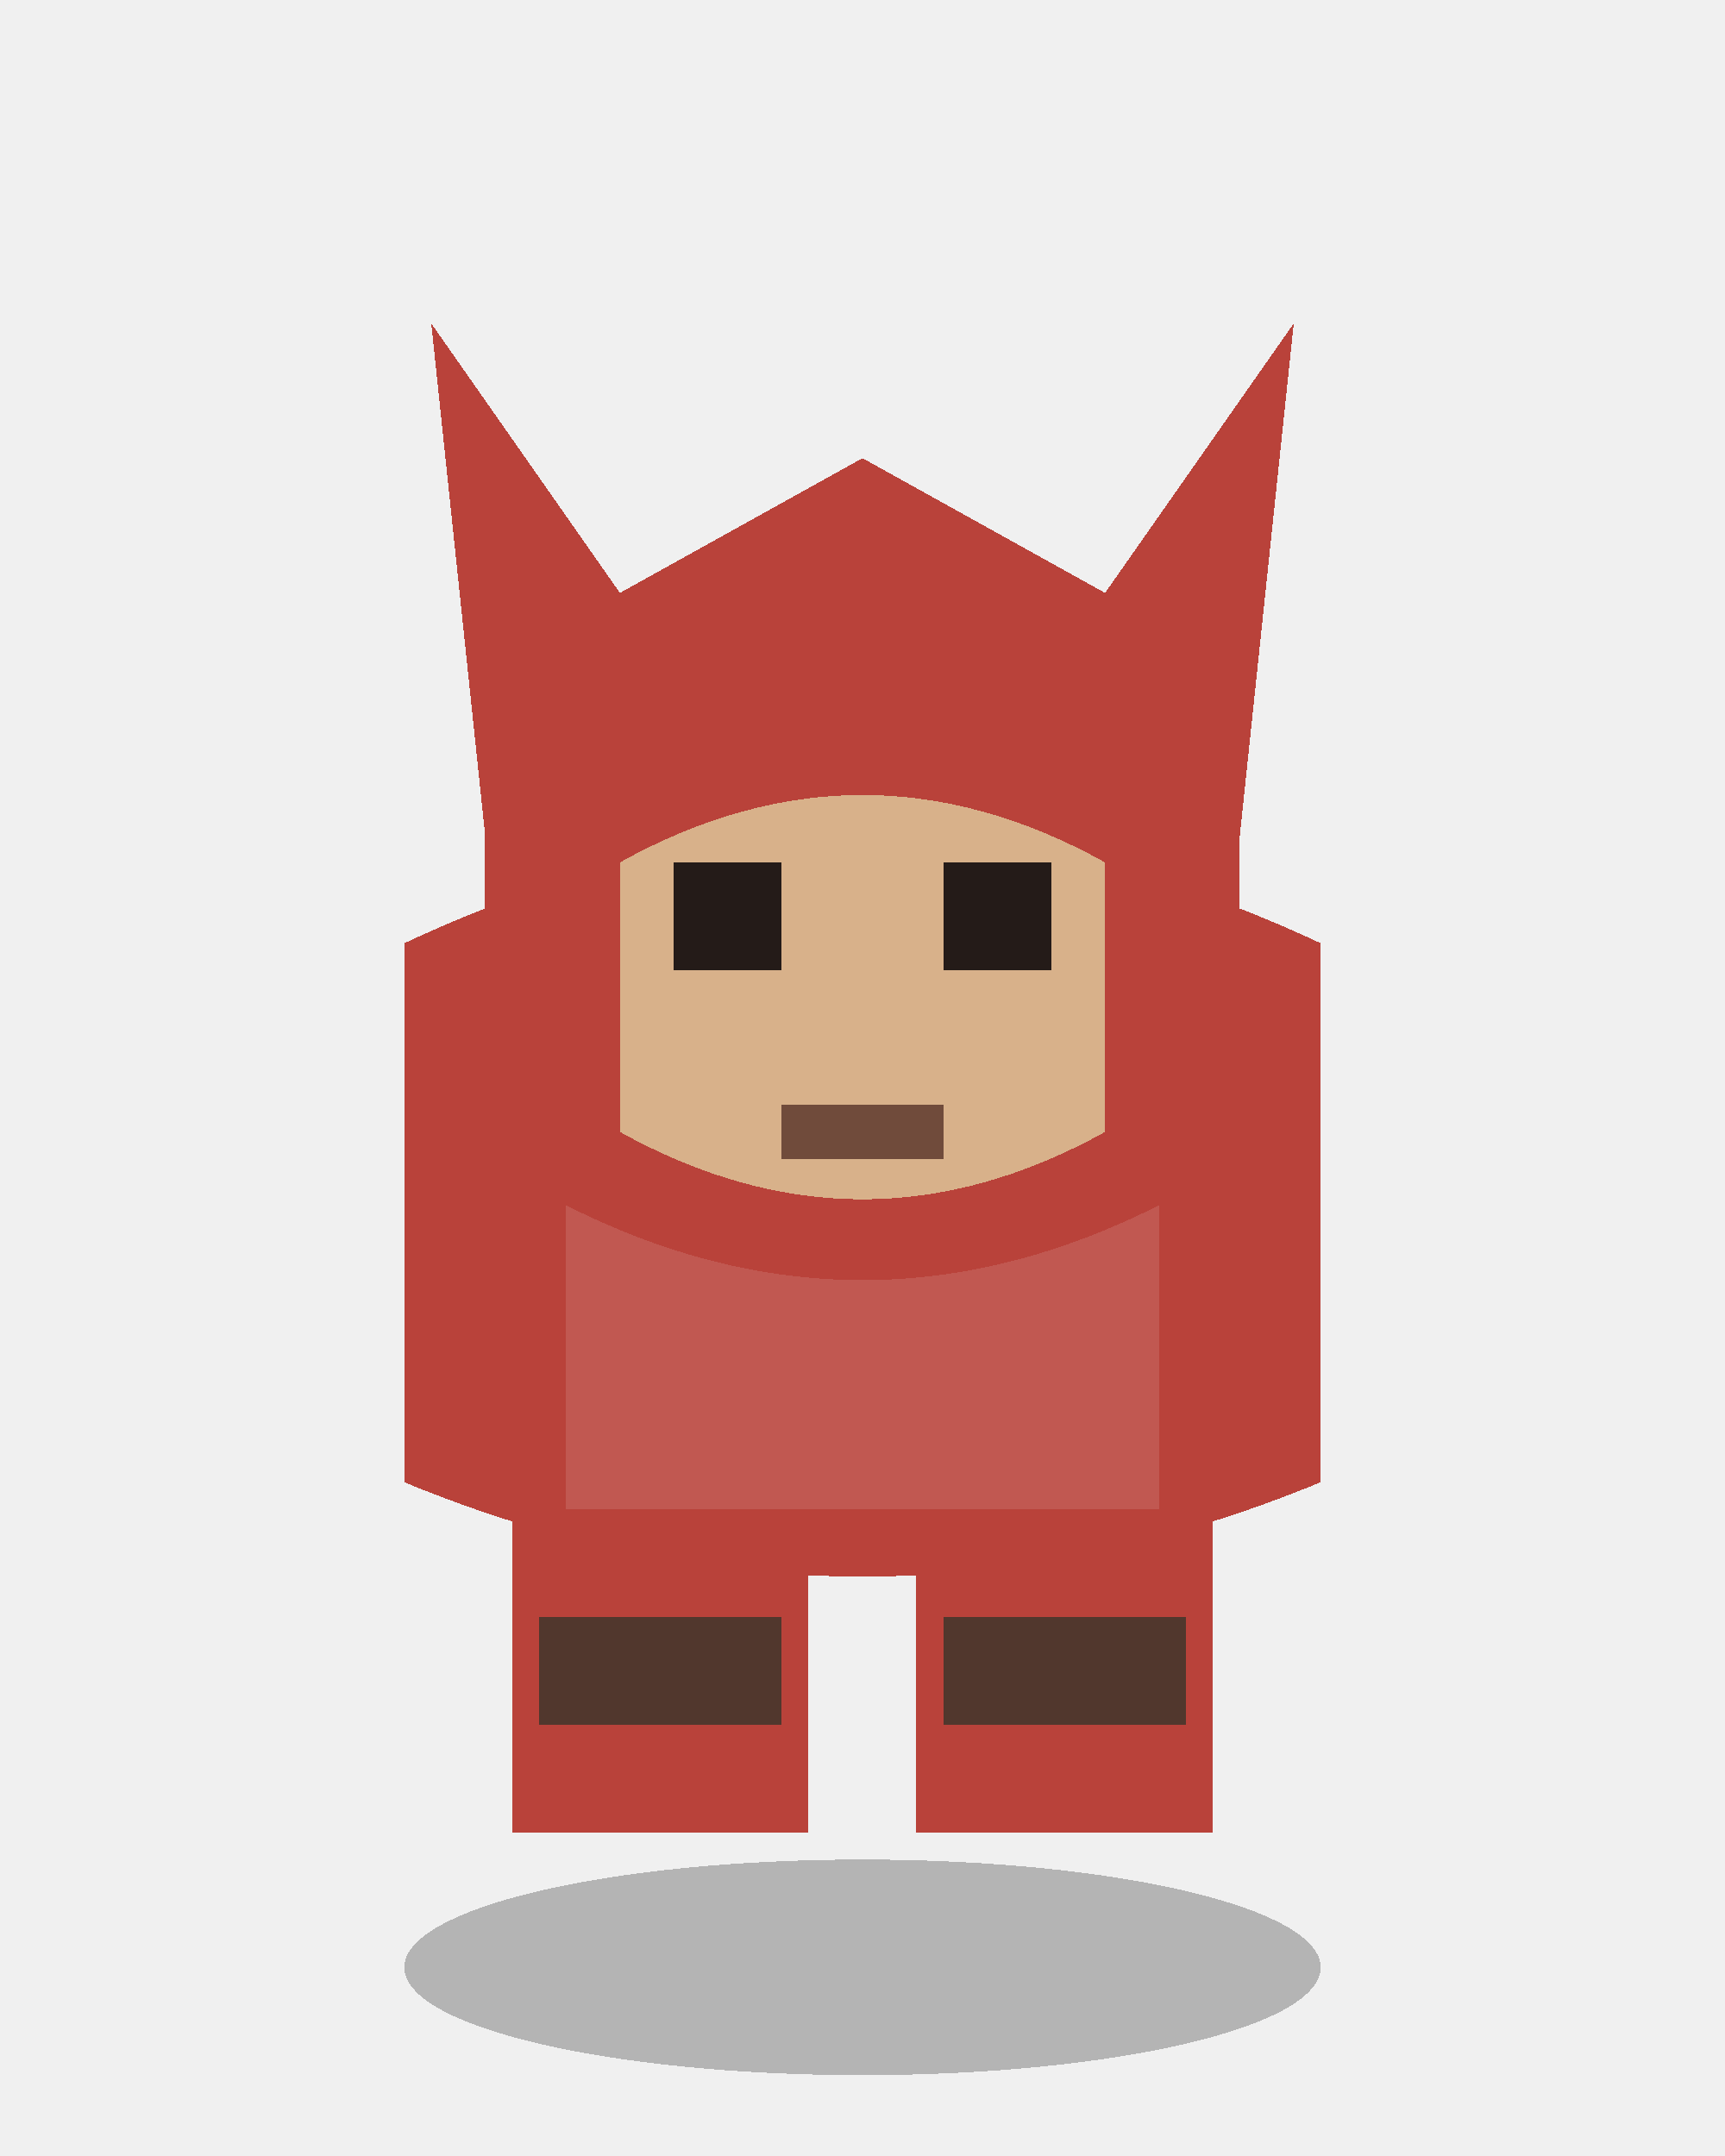
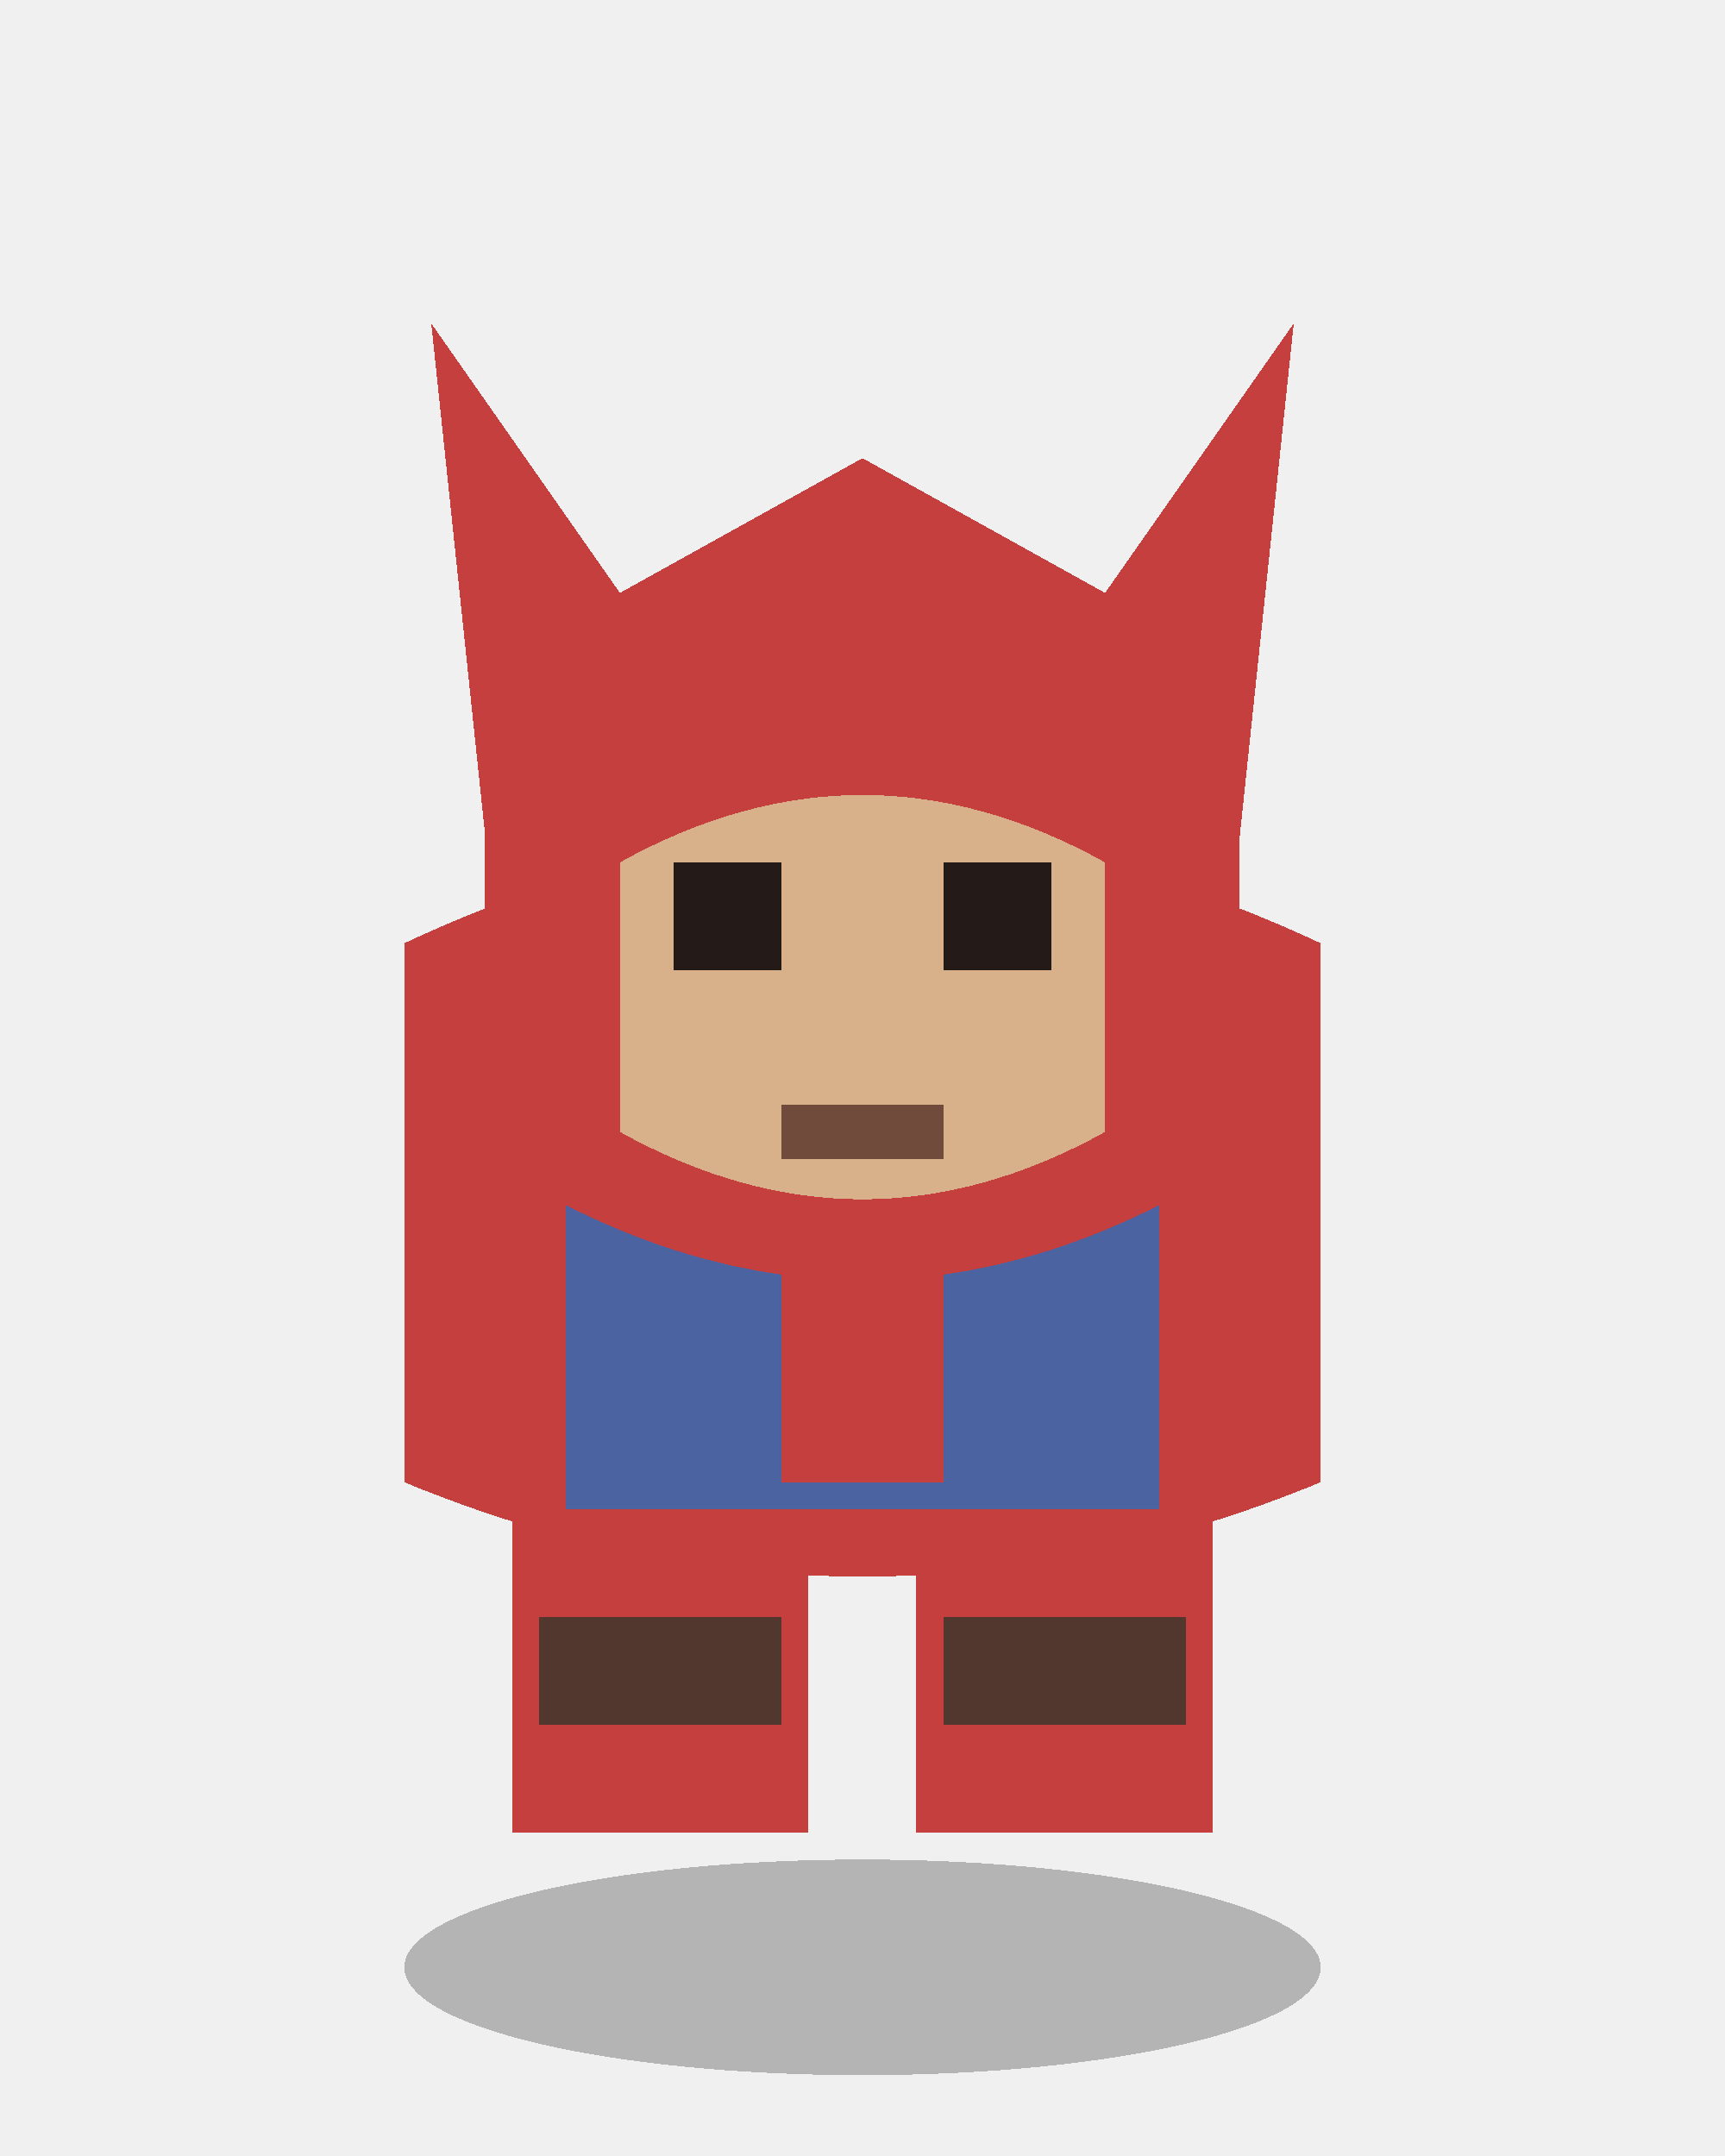
<svg xmlns="http://www.w3.org/2000/svg" width="64" height="80" viewBox="0 0 64 80" shape-rendering="crispEdges">
  <ellipse cx="32" cy="73" rx="17" ry="4" fill="#000" opacity=".25" />
-   <rect x="19" y="45" width="11" height="23" fill="#b9423a" />
-   <rect x="34" y="45" width="11" height="23" fill="#b9423a" />
-   <path d="M15 35Q32 27 49 35V55Q32 62 15 55Z" fill="#b9423a" />
-   <path d="M21 43h22v13H21Z" fill="#fff" opacity=".12" />
-   <path d="M16 12L23 22L32 17L41 22L48 12L46 31Q32 39 18 31Z" fill="#b9423a" />
-   <path d="M18 28Q32 19 46 28V43Q32 52 18 43Z" fill="#b9423a" />
+   <rect x="19" y="45" width="11" height="23" fill="#c63f3f" />
+   <rect x="34" y="45" width="11" height="23" fill="#c63f3f" />
+   <path d="M15 35Q32 27 49 35V55Q32 62 15 55Z" fill="#c63f3f" />
+   <path d="M21 43h22v13H21Z" fill="#3f67ad" opacity=".9" />
+   <rect x="29" y="43" width="6" height="12" fill="#c63f3f" />
+   <path d="M16 12L23 22L32 17L41 22L48 12L46 31Q32 39 18 31Z" fill="#c63f3f" />
+   <path d="M18 28Q32 19 46 28V43Q32 52 18 43Z" fill="#c63f3f" />
  <path d="M23 32Q32 27 41 32V42Q32 47 23 42Z" fill="#d8b18a" />
  <rect x="25" y="32" width="4" height="4" fill="#241b18" />
  <rect x="35" y="32" width="4" height="4" fill="#241b18" />
  <rect x="29" y="41" width="6" height="2" fill="#704b3b" />
  <rect x="20" y="60" width="9" height="4" fill="#51372d" />
  <rect x="35" y="60" width="9" height="4" fill="#51372d" />
</svg>
